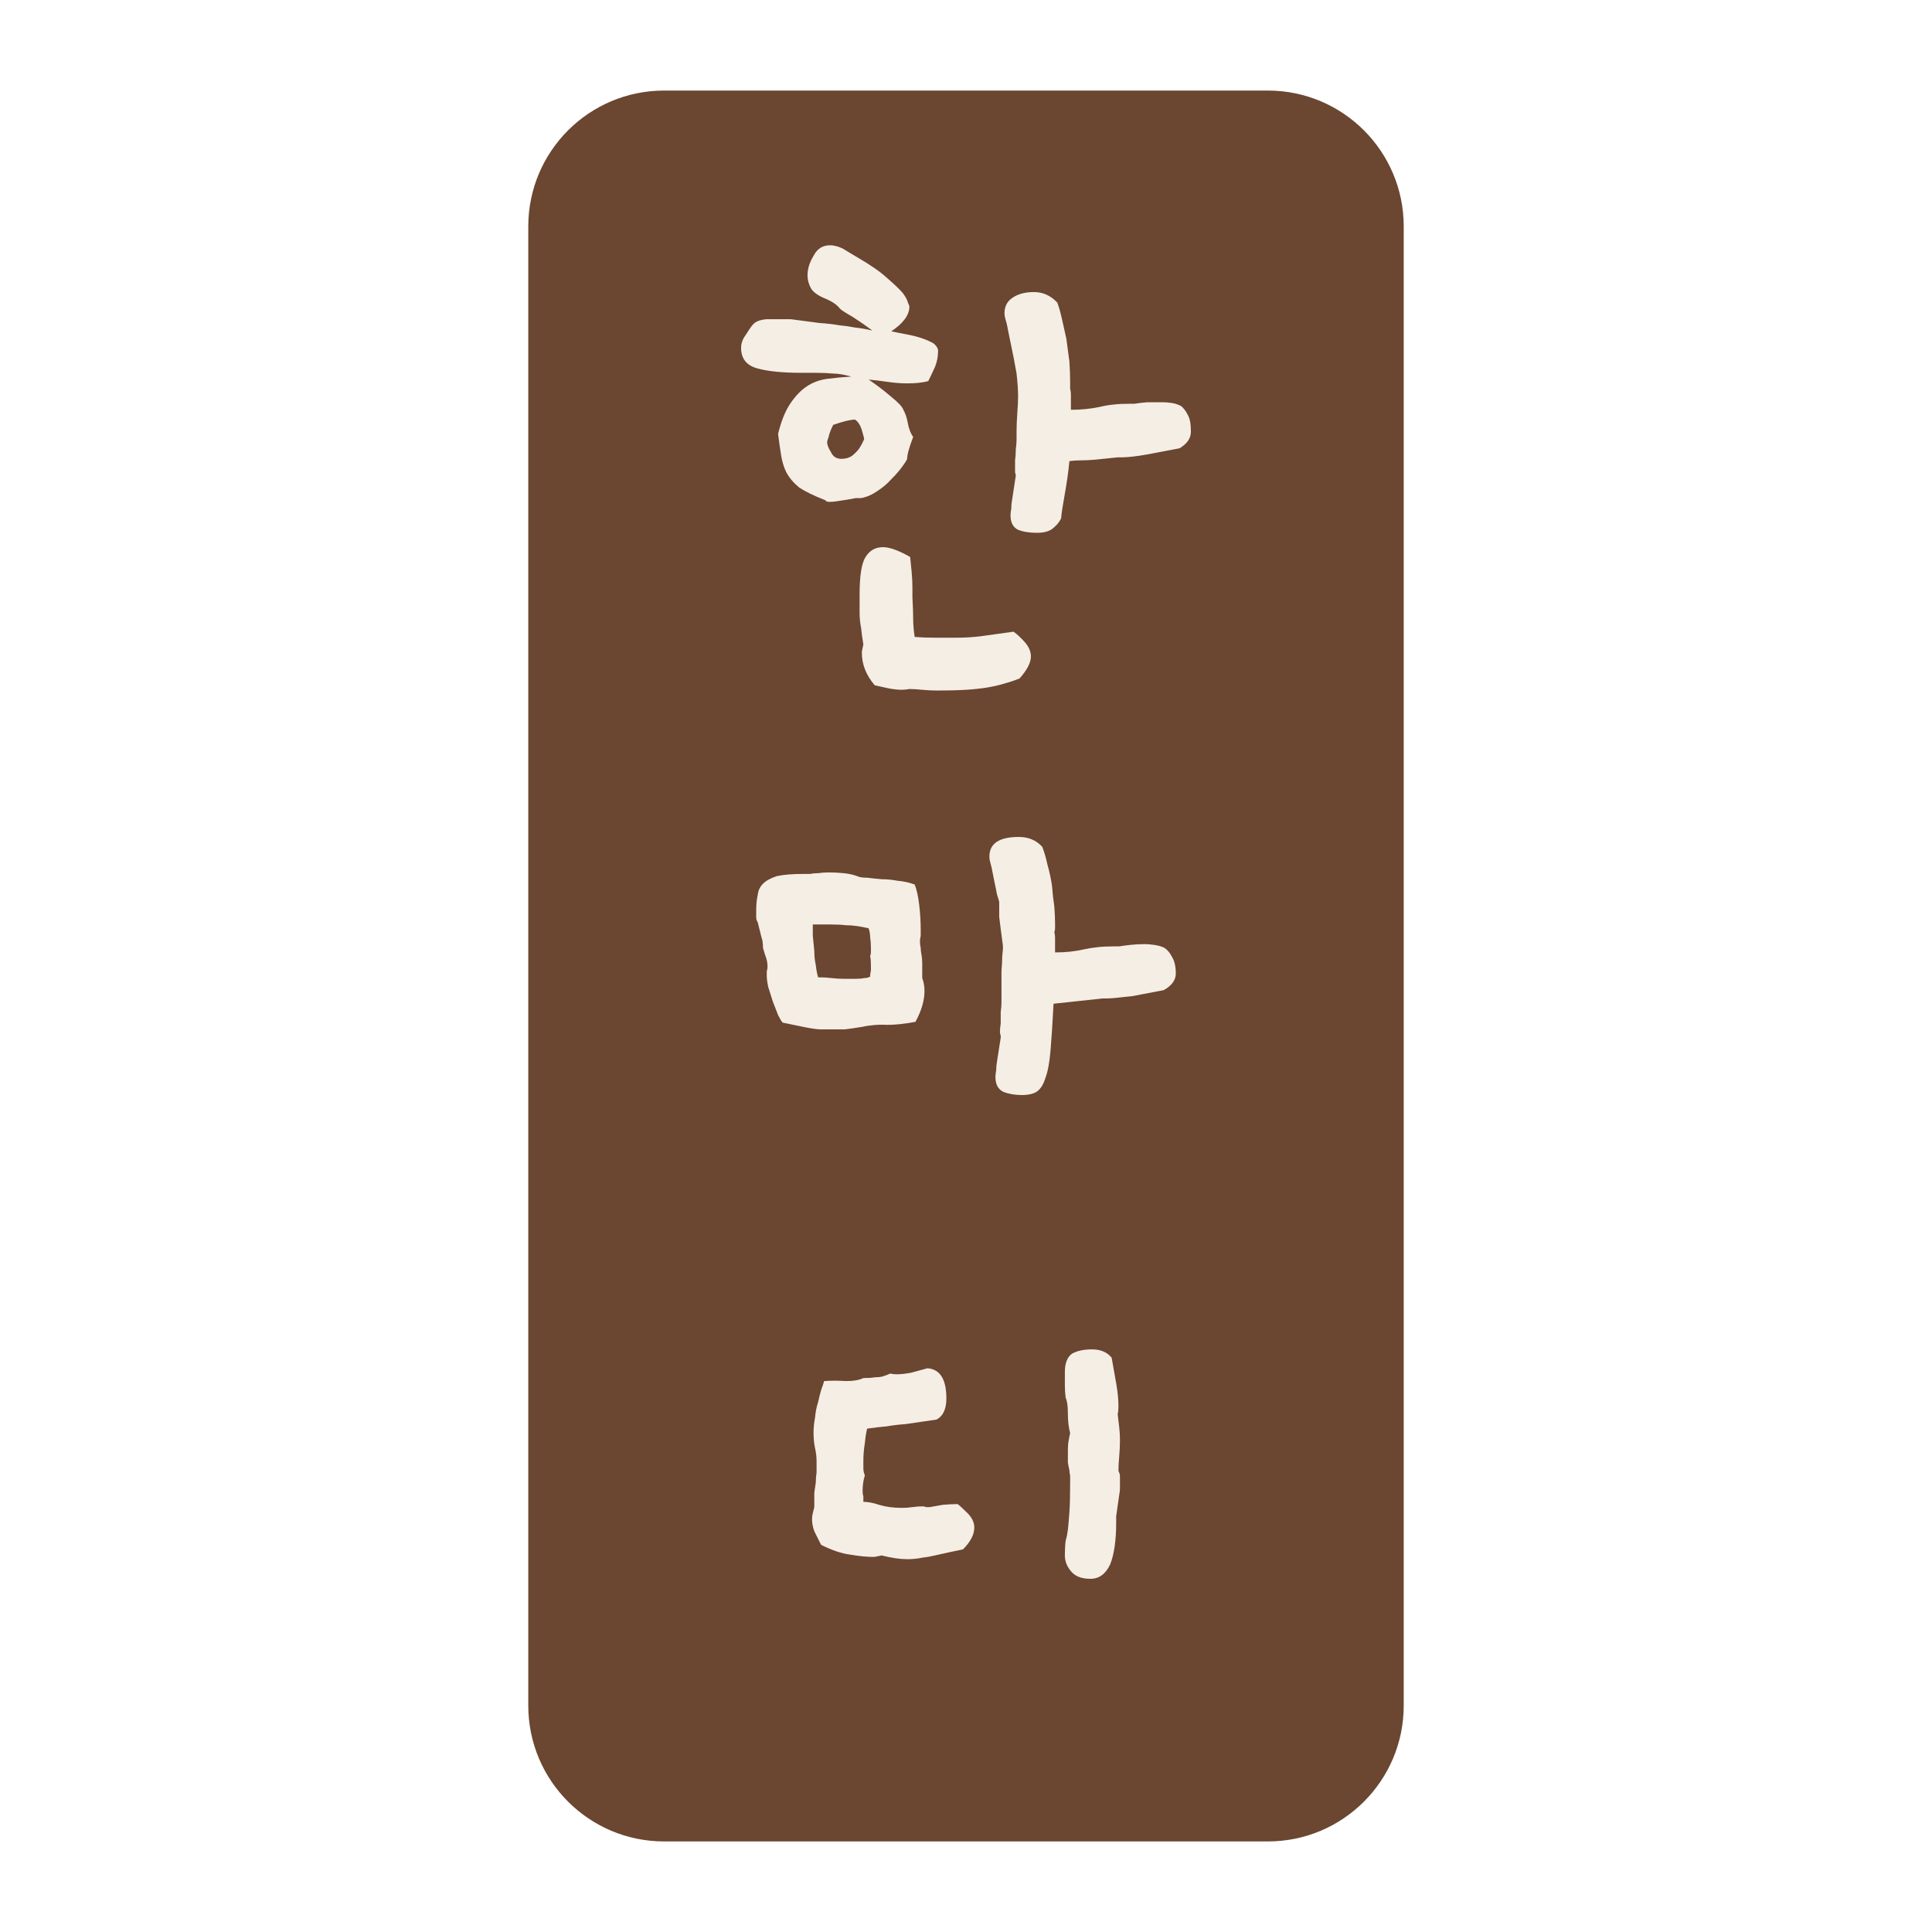
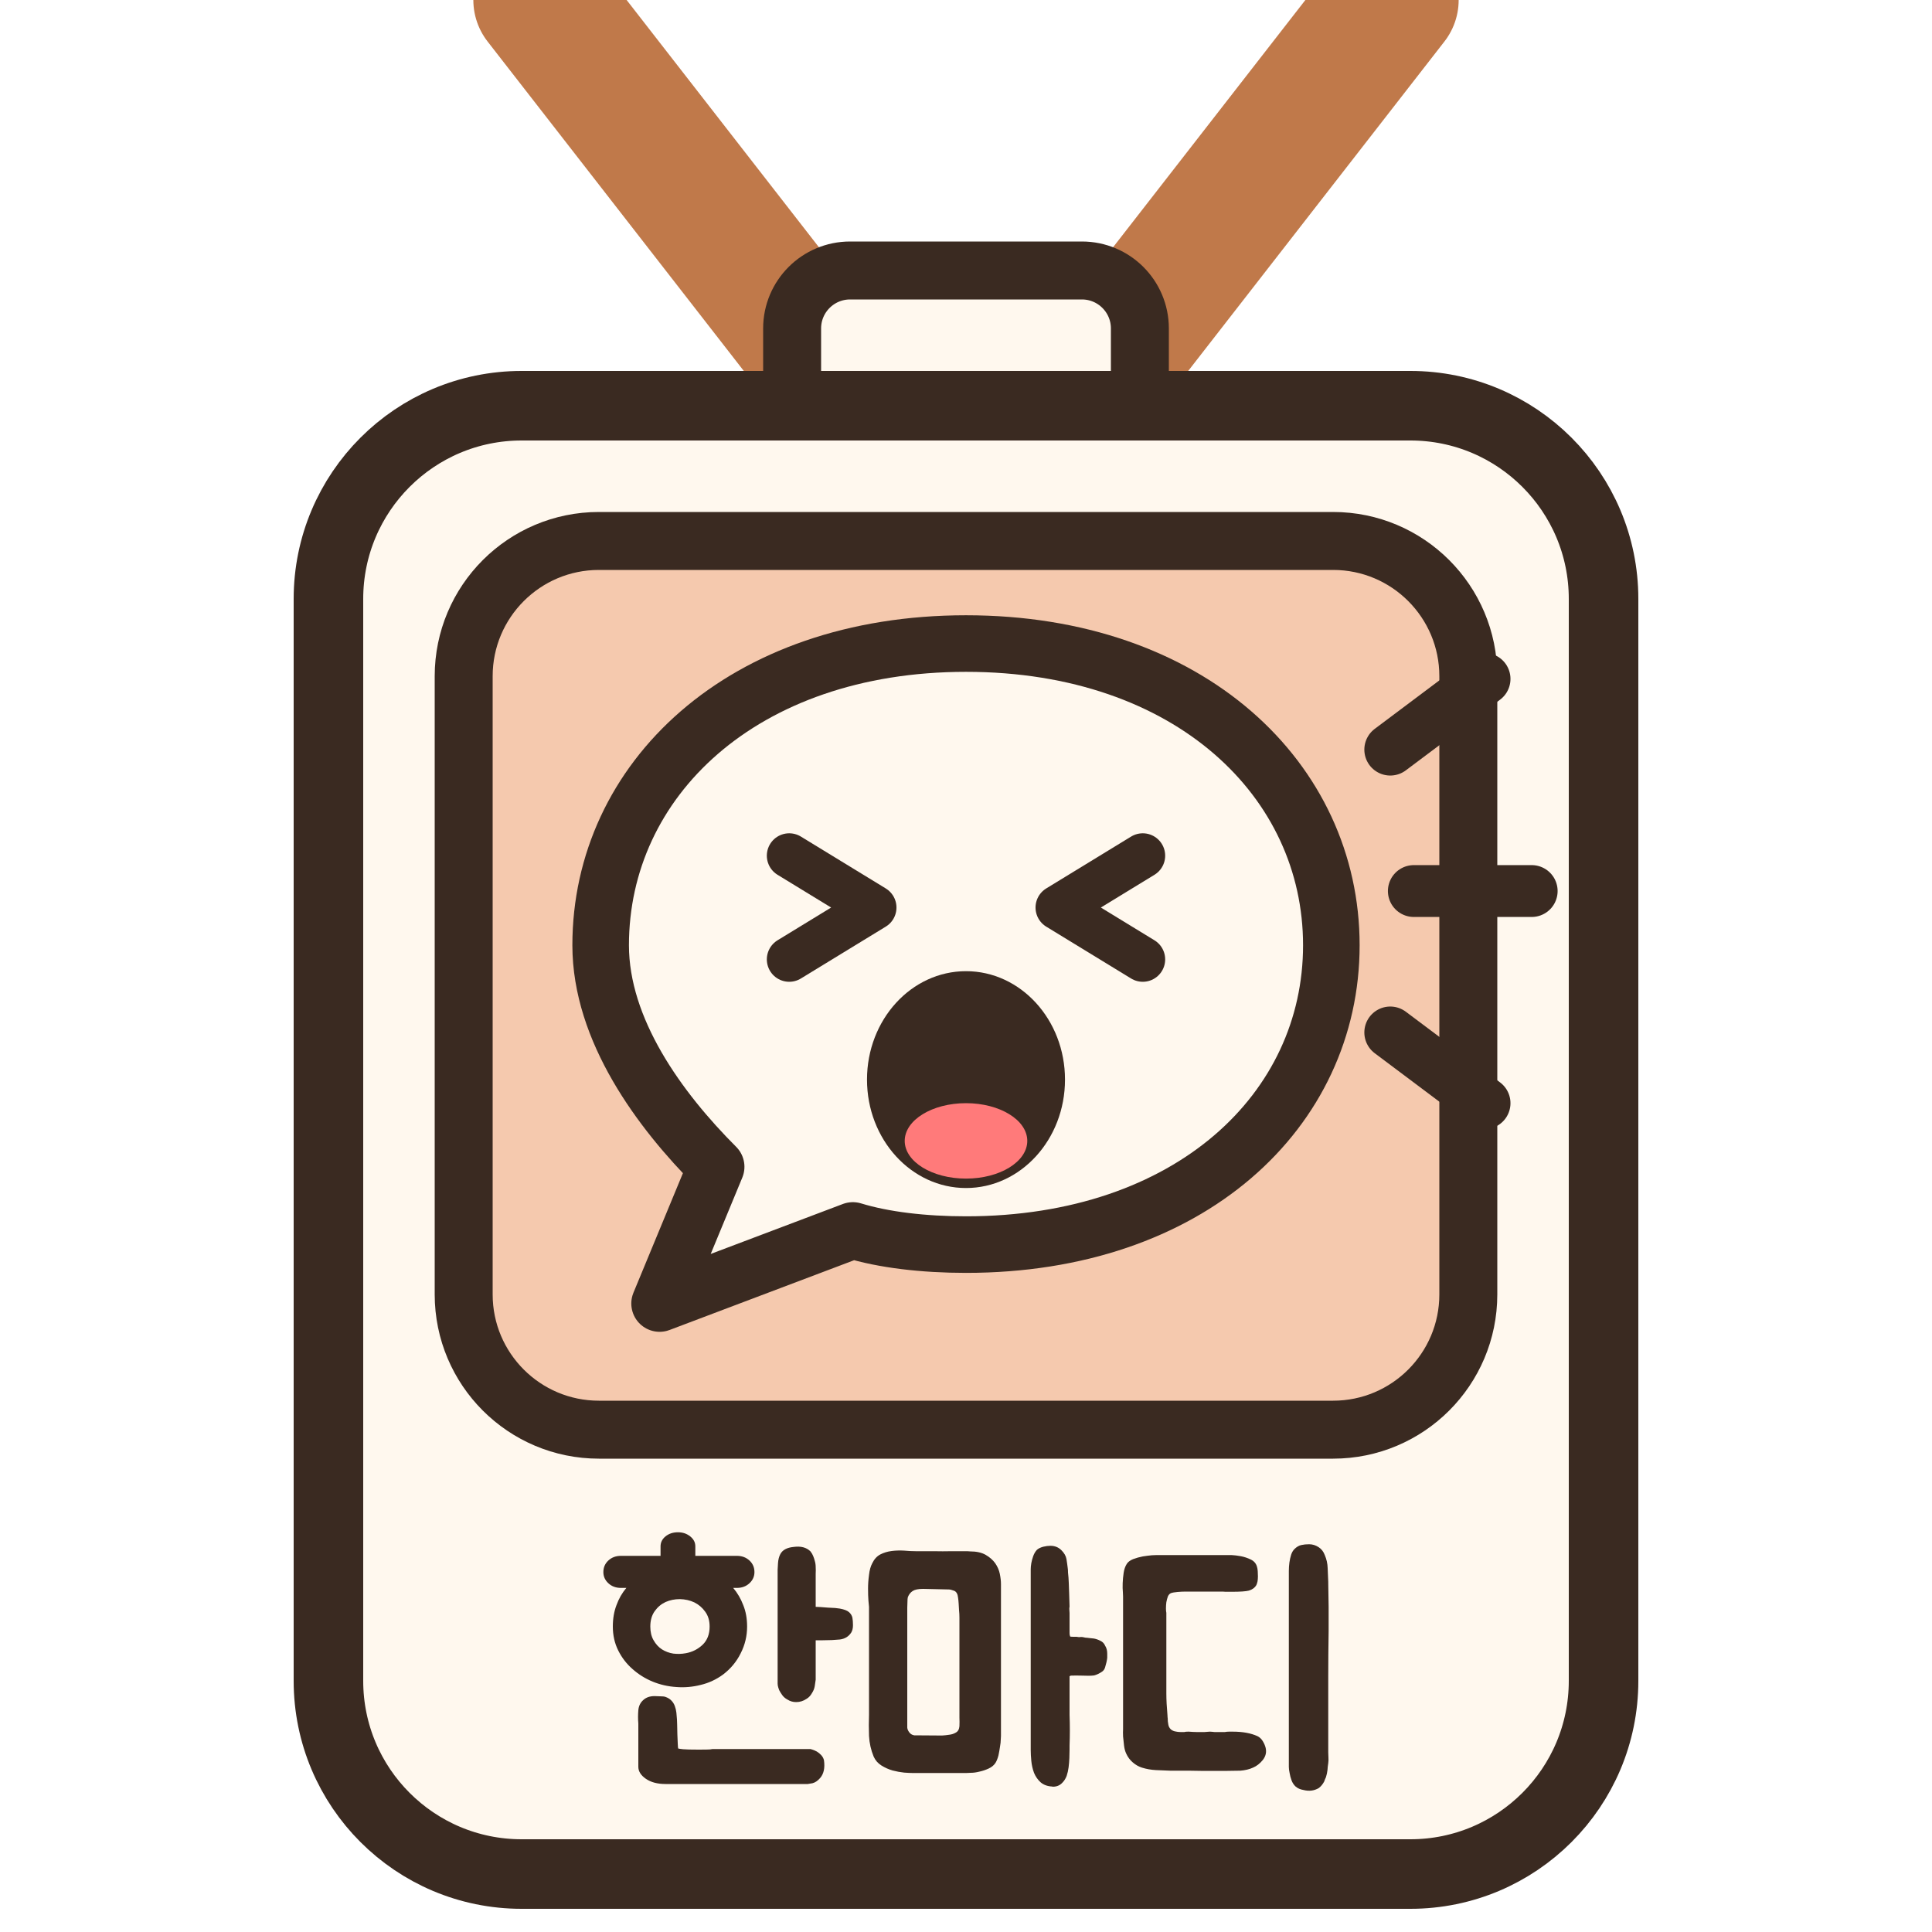
- <svg xmlns="http://www.w3.org/2000/svg" viewBox="0 0 256 256">
-   <rect x="70" y="12" width="116" height="232" rx="18" fill="#6B4630" />
-   <g fill="#F5EEE5">
-     <path d="M114.5 58.2Q114.2 58.9 113.8 59.5Q113.4 60 112.9 60.4Q112.3 60.8 111.5 60.8Q110.5 60.8 110.1 59.9Q109.6 59.1 109.6 58.6Q109.6 58.4 109.8 57.9Q109.9 57.3 110.4 56.3Q112.4 55.6 113.3 55.6Q113.9 56 114.2 57Q114.5 58 114.5 58.2ZM135.1 89.9Q136.6 88.2 136.6 87Q136.6 86 135.8 85.1Q135 84.2 134.3 83.7Q131.5 84.1 130 84.3Q128.4 84.5 126.7 84.5Q125.6 84.5 124 84.5Q122.4 84.5 121.2 84.4Q121 83.1 121 82Q121 80.9 120.9 79.1V77.8Q120.9 76.9 120.8 75.8Q120.7 74.8 120.6 73.8Q118.3 72.5 117 72.5Q115.5 72.5 114.7 73.8Q113.9 75 113.9 78.8Q113.9 79.3 113.9 79.7Q113.9 80.1 113.9 80.5V81.2Q113.9 82.2 114.1 83.2Q114.2 84.2 114.4 85.4Q114.2 86.2 114.2 86.5Q114.2 88.8 115.9 90.8Q116.8 91 117.7 91.2Q118.7 91.4 119.5 91.4Q119.9 91.4 120.5 91.3Q121.3 91.3 122.2 91.4Q123.2 91.5 124.2 91.5Q126.4 91.5 128 91.4Q129.6 91.3 130.8 91.1Q132 90.9 133 90.6Q134.1 90.3 135.1 89.9ZM115.6 43.8Q114.3 43.5 113.3 43.4Q112.3 43.2 111.2 43.1Q110.1 42.9 108.6 42.8Q107.1 42.6 104.8 42.3H103.8Q102.2 42.3 101.5 42.3Q100.7 42.4 100.3 42.6Q99.9 42.8 99.6 43.2Q99.3 43.6 98.8 44.4Q98.2 45.2 98.2 46.1Q98.2 48.2 100.3 48.8Q102.4 49.4 106.2 49.4H108.1Q109.4 49.4 110.4 49.5Q111.4 49.5 112.8 49.9Q111.1 50 109.6 50.2Q108.1 50.4 106.9 51.2Q105.7 52 104.7 53.5Q103.7 55 103.1 57.5Q103.3 59.1 103.5 60.3Q103.7 61.6 104.2 62.6Q104.8 63.7 105.9 64.6Q107.1 65.4 109.4 66.3Q109.4 66.5 110 66.5Q110.4 66.5 111 66.4Q111.6 66.3 112.3 66.2Q112.9 66.1 113.4 66Q113.9 66 113.9 66H114.1Q115.2 65.8 116.2 65.1Q117.3 64.4 118.1 63.5Q119 62.6 119.5 61.9Q120.1 61.1 120.2 60.8Q120.2 60 121 57.9Q120.5 57.2 120.3 56.1Q120.1 55 119.7 54.3Q119.5 53.7 118 52.5Q116.6 51.3 115.1 50.3Q116.3 50.4 117.6 50.6Q119 50.8 120.2 50.8Q121.9 50.8 123 50.5Q123.4 49.7 123.9 48.6Q124.3 47.6 124.3 46.5Q124.3 46 123.7 45.5Q123 45.1 122.1 44.8Q121.2 44.5 120.1 44.3Q119 44.1 118.1 43.9Q120.5 42.3 120.5 40.6Q120.5 40.5 120.3 40.1Q120.2 39.6 119.6 38.8Q118.9 38 117.5 36.8Q116.2 35.6 113.6 34.1L111.6 32.9Q110.7 32.5 110 32.5Q108.5 32.5 107.8 33.9Q107 35.2 107 36.5Q107 37.3 107.4 38.1Q107.8 38.9 109.2 39.5Q110.7 40.1 111.3 40.9Q111.6 41.2 113 42Q114.4 42.9 115.6 43.8ZM156.3 59.4Q157.8 58.5 157.8 57.2Q157.8 55.7 157.4 55Q157 54.2 156.5 53.8Q155.9 53.5 155.3 53.4Q154.6 53.3 154.1 53.3Q153.1 53.3 152 53.3Q150.9 53.4 150.3 53.5H149.7Q148.5 53.5 147.6 53.6Q146.6 53.7 145.8 53.9Q144.9 54.1 143.9 54.2Q143 54.3 141.9 54.3V53.2Q141.9 52.6 141.9 52.3Q141.9 51.9 141.8 51.5Q141.8 51.4 141.8 51.2Q141.8 50.9 141.8 50.6Q141.8 49.4 141.7 47.9Q141.5 46.4 141.3 44.9Q141 43.5 140.7 42.2Q140.4 40.9 140.1 40.1Q138.8 38.7 137 38.7Q135.2 38.7 134.1 39.5Q133.1 40.2 133.1 41.5Q133.1 41.8 133.2 42.2Q133.3 42.6 133.4 42.9L133.8 44.9Q134.4 47.7 134.7 49.5Q134.9 51.3 134.9 52.5Q134.9 53.4 134.8 54.7Q134.7 56.1 134.7 57.2V57.4Q134.7 57.6 134.7 58.2Q134.7 58.8 134.6 59.5Q134.6 60.3 134.5 61Q134.5 61.7 134.5 62.2Q134.5 62.4 134.5 62.6Q134.6 62.9 134.6 63L134.1 66.3Q134 66.8 134 67.4Q133.9 67.9 133.9 68.3Q133.9 69.7 134.9 70.2Q135.9 70.6 137.4 70.6Q138.7 70.6 139.4 70.1Q140.2 69.5 140.6 68.7Q140.7 67.6 141.1 65.4Q141.5 63.2 141.7 61.1Q142.4 61 143.2 61Q144.1 61 145.2 60.9L148.1 60.6H148.6Q149.2 60.6 150.1 60.5Q151 60.4 152.1 60.2Z" />
-     <path d="M154.2 131.2Q155.8 130.3 155.8 129Q155.8 127.6 155.3 126.8Q154.9 126 154.3 125.6Q153.7 125.3 152.9 125.2Q152.2 125.1 151.7 125.1Q150.7 125.1 149.8 125.2Q148.9 125.3 148.3 125.4H147.6Q146.4 125.4 145.5 125.5Q144.5 125.6 143.6 125.8Q142.7 126 141.8 126.1Q140.9 126.2 139.8 126.2V125Q139.8 124.6 139.8 124.2Q139.8 123.9 139.7 123.5Q139.8 123.3 139.8 123Q139.8 122.7 139.8 122.3Q139.8 121.4 139.7 120.1Q139.5 118.8 139.4 117.4Q139.2 116 138.8 114.6Q138.5 113.2 138.1 112.2Q136.9 110.9 135 110.9Q131.1 110.9 131.1 113.5Q131.1 113.9 131.2 114.2Q131.3 114.6 131.4 115L131.8 117Q132 117.9 132.1 118.5Q132.3 119.1 132.4 119.5Q132.4 119.6 132.4 119.8Q132.4 120 132.4 120.2Q132.4 120.7 132.4 121.5Q132.5 122.3 132.6 123.1Q132.7 123.9 132.8 124.6Q132.9 125.3 132.9 125.5Q132.9 125.9 132.8 126.7Q132.8 127.5 132.7 128.7V131.8V132.1Q132.7 132.3 132.7 132.8Q132.7 133.4 132.6 134.1Q132.6 134.9 132.6 135.6Q132.5 136.3 132.5 136.7Q132.5 137 132.6 137.2Q132.6 137.4 132.6 137.5L132.1 140.7Q132 141.3 132 141.8Q131.9 142.4 131.9 142.7Q131.9 144.2 133 144.7Q134.1 145.1 135.4 145.1Q136.6 145.1 137.3 144.7Q138.1 144.2 138.5 142.9Q139 141.6 139.2 139.2Q139.4 136.9 139.6 133L146.1 132.3H146.6Q147.2 132.3 148.1 132.2Q148.9 132.1 150 132ZM122.2 129.6Q122.2 128.4 122.2 127.7Q122.2 127 122.1 126.5Q122 126 122 125.6Q121.9 125.2 121.9 124.7Q121.9 124.4 122 124Q122 123.7 122 123.3Q122 121.6 121.8 119.9Q121.6 118.2 121.2 117.2Q120.1 116.8 118.9 116.7Q117.8 116.5 116.8 116.5Q115.7 116.4 114.9 116.3Q114 116.3 113.6 116.1Q112.8 115.8 111.8 115.7Q110.7 115.6 109.8 115.6Q109.1 115.6 108.4 115.7Q107.8 115.7 107.4 115.8H106.5Q104.2 115.8 102.9 116.1Q101.7 116.5 101.1 117.1Q100.5 117.7 100.4 118.6Q100.2 119.5 100.2 120.6Q100.2 121 100.2 121.5Q100.2 121.9 100.4 122.2Q100.8 123.8 100.9 124.2Q101.1 124.7 101.1 125.6Q101.2 125.9 101.4 126.6Q101.7 127.3 101.7 128.1Q101.7 128.4 101.6 128.7Q101.6 129 101.6 129.3Q101.6 129.9 101.8 130.8Q102.1 131.8 102.4 132.7Q102.8 133.7 103.1 134.5Q103.5 135.3 103.7 135.5Q105.1 135.8 106.6 136.1Q108.1 136.4 108.8 136.4H110.8Q111.1 136.4 111.9 136.4Q112.8 136.3 114 136.1Q115.9 135.7 117.5 135.8Q119.2 135.8 121.3 135.4Q122.5 133.2 122.5 131.3Q122.5 130.4 122.2 129.6ZM115.3 129.4Q115 129.6 114.5 129.6Q114.1 129.7 113.3 129.7H112.5H111.9Q111 129.7 110.2 129.6Q109.4 129.5 108.4 129.5Q108.2 128.8 108.1 127.9Q107.9 127 107.9 126Q107.8 125 107.7 124Q107.7 123.1 107.7 122.5Q109.2 122.5 110.2 122.5Q111.3 122.5 112.1 122.6Q112.8 122.6 113.5 122.7Q114.2 122.8 115.1 123Q115.3 123.6 115.3 124.2Q115.4 124.8 115.4 125.6Q115.4 125.9 115.4 126.2Q115.4 126.4 115.3 126.7Q115.4 127.1 115.4 127.9Q115.4 128.2 115.4 128.6Q115.3 129 115.3 129.4Z" />
-     <path d="M148.2 194.9Q148.2 194.1 148.3 193Q148.4 191.9 148.4 190.8Q148.4 189.9 148.3 189.1Q148.2 188.2 148.1 187.4Q148.2 187 148.2 186.3Q148.2 185 147.9 183.3Q147.6 181.6 147.3 179.9Q146.4 178.8 144.7 178.8Q143 178.8 142 179.4Q141.1 180.1 141.1 181.8Q141.1 182.6 141.1 183.5Q141.1 184.4 141.2 185.2Q141.5 185.8 141.5 187.3Q141.5 188.8 141.8 189.9Q141.7 190.3 141.6 190.9Q141.5 191.4 141.5 192.1Q141.5 193.2 141.5 193.8Q141.6 194.4 141.7 194.8Q141.7 195.2 141.8 195.5Q141.8 195.9 141.8 196.4Q141.8 199 141.7 200.4Q141.6 201.8 141.5 202.7Q141.4 203.5 141.2 204.2Q141.1 205 141.1 206.1Q141.1 207.3 142 208.3Q142.8 209.2 144.5 209.2Q146.2 209.2 147.1 207.3Q147.9 205.3 147.9 201.7V200.9L148.3 198.1Q148.4 197.6 148.4 197.2Q148.4 196.8 148.4 196.4Q148.4 196 148.4 195.6Q148.4 195.3 148.2 194.9ZM114.4 199H114.2Q113.8 199 113.8 199Q113.8 199.1 114.1 199.3Q114.3 199.5 114.4 199.4ZM114.4 199Q114.4 198.7 114.4 198.3Q114.3 198 114.3 197.6Q114.3 196.4 114.6 195.5Q114.4 195 114.4 194.6Q114.4 194.1 114.4 193.6Q114.4 192.4 114.6 191.2Q114.7 190.1 114.9 189.3Q116.3 189.1 117.5 189Q118.6 188.8 120 188.7L124.1 188.1Q125.4 187.4 125.4 185.3Q125.4 181.5 122.9 181.3L120.7 181.9Q119.6 182.1 118.8 182.1Q118.3 182.1 118 182Q117.7 182.1 117.5 182.2Q117.2 182.3 116.9 182.4Q116.5 182.5 115.9 182.5Q115.4 182.6 114.4 182.6Q113.6 183 112.1 183Q110.5 182.9 109.2 183Q109.1 183.4 108.8 184.2Q108.6 184.9 108.4 185.8Q108.1 186.7 108 187.8Q107.8 188.9 107.8 189.8Q107.8 191 108 191.9Q108.2 192.8 108.2 193.6Q108.2 194.5 108.2 195.1Q108.1 195.8 108.1 196.4Q108 197 107.9 197.8Q107.9 198.6 107.9 199.7Q107.8 200.1 107.7 200.5Q107.6 200.9 107.6 201.3Q107.6 202.1 107.9 202.9Q108.3 203.7 108.8 204.7Q111 205.8 112.7 206Q114.4 206.3 115.8 206.3Q116 206.3 116.3 206.2Q116.5 206.2 116.8 206.1Q118.8 206.6 120.2 206.6Q121.3 206.6 122.2 206.4Q123.1 206.3 123.9 206.1Q124.8 205.9 125.7 205.7Q126.6 205.5 127.6 205.3Q129.1 203.8 129.1 202.4Q129.1 201.4 128.2 200.5Q127.3 199.6 126.9 199.3Q126 199.3 124.9 199.4Q123.7 199.6 123.2 199.7Q122.9 199.7 122.7 199.7Q122.5 199.6 122.3 199.6Q121.6 199.6 120.9 199.7Q120.3 199.8 119.5 199.8Q117.8 199.8 116.5 199.4Q115.3 199 114.4 199Z" />
+ <svg xmlns="http://www.w3.org/2000/svg" viewBox="0 0 100 100">
+   <defs>
+     <clipPath id="photo">
+       <rect x="24" y="28" width="52" height="46" rx="7" />
+     </clipPath>
+   </defs>
+   <path d="M28 0l14 18M72 0L58 18" stroke="#C0794A" stroke-width="7" stroke-linecap="round" />
+   <rect x="41" y="14" width="18" height="10" rx="3" fill="#FFF8EE" stroke="#3A2A21" stroke-width="3" stroke-linejoin="round" stroke-linecap="round" />
+   <rect x="17" y="21" width="66" height="76" rx="10" fill="#FFF8EE" stroke="#3A2A21" stroke-width="3.6" stroke-linejoin="round" stroke-linecap="round" />
+   <rect x="24" y="28" width="52" height="46" rx="7" fill="#F5C9AE" />
+   <g clip-path="url(#photo)">
+     <g transform="translate(50 51) scale(1.22) translate(-50 -50)">
+       <path d="M50 35.5c9.5 0 15.5 5.8 15.5 12.8S59.5 61 50 61c-1.8 0-3.5-.2-4.8-.6L37 63.5l2.4-5.8c-2.4-2.4-4.9-5.8-4.9-9.4 0-7 6-12.8 15.5-12.8z" fill="#FFF8EE" stroke="#3A2A21" stroke-width="2.4" stroke-linejoin="round" stroke-linecap="round" />
+       <path d="M42.5 44.5l3.6 2.2-3.6 2.2M57.5 44.5l-3.6 2.2 3.6 2.2" fill="none" stroke="#3A2A21" stroke-width="1.9" stroke-linejoin="round" stroke-linecap="round" />
+       <ellipse cx="50" cy="54" rx="4.2" ry="4.6" fill="#3A2A21" />
+       <ellipse cx="50" cy="56.6" rx="2.6" ry="1.6" fill="#FF7A7A" />
+     </g>
  </g>
+   <rect x="24" y="28" width="52" height="46" rx="7" fill="none" stroke="#3A2A21" stroke-width="3" stroke-linejoin="round" stroke-linecap="round" />
+   <g transform="translate(50 51) scale(1.22) translate(-50 -50)">
+     <path d="M68 40l4-3M69 46h5M68 52l4 3" fill="none" stroke="#3A2A21" stroke-width="2.2" stroke-linejoin="round" stroke-linecap="round" />
+   </g>
+   <path d="M38.67 84.19Q38.67 84.92 38.34 85.57Q38.02 86.22 37.43 86.67Q36.9 87.06 36.27 87.21Q35.64 87.37 35.01 87.32Q34.37 87.28 33.78 87.04Q33.2 86.8 32.74 86.39Q32.28 85.99 32 85.43Q31.72 84.87 31.72 84.19Q31.72 83.57 31.91 83.08Q32.09 82.58 32.42 82.19H32.14Q31.75 82.19 31.49 81.95Q31.23 81.71 31.23 81.37Q31.23 81.01 31.49 80.77Q31.75 80.53 32.14 80.53H34.19V80.04Q34.19 79.73 34.45 79.52Q34.71 79.31 35.09 79.31Q35.46 79.31 35.72 79.52Q35.99 79.73 35.99 80.04V80.53H38.14Q38.53 80.53 38.79 80.77Q39.05 81.01 39.05 81.37Q39.05 81.71 38.79 81.95Q38.53 82.19 38.14 82.19H37.95Q38.28 82.58 38.47 83.08Q38.67 83.57 38.67 84.19ZM34.45 92.34Q33.82 92.34 33.43 92.07Q33.04 91.8 33.04 91.45V89.21Q33.01 88.87 33.04 88.52Q33.07 88.19 33.3 87.99Q33.52 87.79 33.88 87.79Q33.95 87.79 34.16 87.8Q34.36 87.8 34.44 87.83Q34.64 87.9 34.75 88.02Q34.87 88.14 34.93 88.31Q34.99 88.47 35.01 88.65Q35.02 88.83 35.04 89Q35.04 89.06 35.05 89.28Q35.06 89.51 35.06 89.76Q35.07 90.02 35.08 90.24Q35.09 90.45 35.1 90.5Q35.15 90.52 35.36 90.54Q35.57 90.56 36.14 90.56Q36.64 90.56 36.75 90.55Q36.87 90.53 36.88 90.53H41.95Q41.95 90.53 42.05 90.56Q42.15 90.59 42.28 90.66Q42.4 90.73 42.51 90.85Q42.62 90.97 42.65 91.12Q42.73 91.71 42.45 92.03Q42.26 92.25 42.05 92.3Q41.83 92.34 41.81 92.34ZM42.22 84.9V86.94Q42.2 87.11 42.17 87.28Q42.14 87.46 42.03 87.63Q41.92 87.83 41.75 87.93Q41.5 88.1 41.21 88.1Q40.96 88.1 40.76 87.97Q40.59 87.88 40.49 87.74Q40.39 87.6 40.33 87.48Q40.28 87.35 40.26 87.25Q40.25 87.15 40.25 87.15V81.25Q40.25 81.17 40.27 80.9Q40.29 80.63 40.39 80.44Q40.56 80.12 41.07 80.07Q41.64 79.99 41.95 80.3Q42.05 80.43 42.09 80.54Q42.14 80.66 42.17 80.78Q42.22 80.94 42.22 81.11Q42.23 81.28 42.22 81.45V83.17Q42.28 83.17 42.46 83.18Q42.65 83.2 42.85 83.21Q43.05 83.22 43.23 83.23Q43.41 83.25 43.47 83.26Q43.8 83.32 43.94 83.44Q44.08 83.56 44.12 83.73Q44.15 83.9 44.15 84.12Q44.15 84.35 44.06 84.5Q43.86 84.81 43.47 84.86Q43.08 84.9 42.59 84.9ZM35.5 85.57Q36 85.48 36.37 85.13Q36.73 84.78 36.73 84.19Q36.73 83.73 36.5 83.42Q36.28 83.11 35.94 82.94Q35.6 82.78 35.19 82.77Q34.79 82.77 34.45 82.92Q34.11 83.08 33.89 83.39Q33.66 83.71 33.66 84.19Q33.66 84.61 33.83 84.9Q34 85.2 34.26 85.37Q34.53 85.54 34.85 85.59Q35.18 85.63 35.5 85.57ZM49.25 80.29Q49.27 80.29 49.42 80.29Q49.56 80.29 49.74 80.29Q49.92 80.29 50.07 80.29Q50.21 80.3 50.21 80.3Q50.71 80.3 51.02 80.48Q51.33 80.66 51.51 80.91Q51.69 81.17 51.75 81.46Q51.81 81.76 51.81 81.99V89.85Q51.81 89.86 51.8 90.03Q51.8 90.19 51.76 90.41Q51.73 90.62 51.68 90.86Q51.62 91.09 51.53 91.24Q51.41 91.43 51.17 91.54Q50.93 91.65 50.69 91.7Q50.45 91.76 50.25 91.76Q50.04 91.77 50.03 91.77H47.22Q47.08 91.77 46.8 91.75Q46.51 91.72 46.2 91.64Q45.89 91.55 45.62 91.38Q45.35 91.21 45.22 90.92Q45.01 90.41 44.98 89.85Q44.96 89.29 44.98 88.75V83.17Q44.98 83.12 44.95 82.85Q44.93 82.58 44.93 82.23Q44.93 81.88 44.98 81.52Q45.02 81.15 45.15 80.91Q45.3 80.6 45.56 80.46Q45.83 80.32 46.15 80.28Q46.46 80.24 46.8 80.26Q47.13 80.29 47.41 80.29Q47.9 80.29 48.35 80.29Q48.79 80.3 49.25 80.29ZM55.96 84.73Q56.04 84.73 56.11 84.75Q56.18 84.77 56.26 84.77Q56.34 84.78 56.43 84.79Q56.52 84.8 56.62 84.81Q56.79 84.84 56.96 84.93Q57.13 85.01 57.2 85.18Q57.31 85.35 57.31 85.59Q57.31 85.71 57.31 85.81Q57.3 85.91 57.27 86.04Q57.24 86.16 57.2 86.3Q57.16 86.44 57.05 86.52Q56.83 86.67 56.63 86.72Q56.38 86.75 56.03 86.73Q55.67 86.72 55.42 86.73Q55.41 86.73 55.39 86.75H55.38L55.36 86.76V86.81Q55.36 87 55.36 87.25Q55.36 87.51 55.36 87.78Q55.36 88.05 55.36 88.31Q55.36 88.56 55.36 88.76Q55.39 89.57 55.36 90.35V90.56Q55.36 90.76 55.35 91Q55.34 91.24 55.31 91.48Q55.28 91.71 55.21 91.92Q55.13 92.13 54.99 92.27Q54.8 92.48 54.49 92.48Q54.49 92.48 54.46 92.47Q54.09 92.45 53.86 92.25Q53.64 92.05 53.52 91.76Q53.41 91.46 53.38 91.14Q53.35 90.83 53.35 90.58V81.37Q53.35 81.36 53.35 81.22Q53.35 81.09 53.38 80.91Q53.41 80.74 53.48 80.54Q53.55 80.35 53.67 80.22Q53.78 80.12 53.99 80.06Q54.2 80.01 54.37 80.01Q54.71 80.01 54.94 80.24Q55.16 80.46 55.2 80.7Q55.24 80.94 55.27 81.2Q55.28 81.26 55.28 81.39Q55.31 81.65 55.32 81.93Q55.33 82.21 55.34 82.49Q55.34 82.66 55.35 82.82Q55.36 82.98 55.36 83.15Q55.34 83.25 55.35 83.33Q55.36 83.42 55.36 83.49V84.36Q55.36 84.44 55.36 84.53Q55.36 84.63 55.39 84.7Q55.39 84.72 55.55 84.72Q55.7 84.72 55.72 84.72Q55.86 84.75 55.93 84.73ZM46.96 89.42Q46.97 89.54 47.06 89.66Q47.15 89.79 47.32 89.82L48.76 89.83Q48.94 89.82 49.13 89.79Q49.32 89.77 49.47 89.68Q49.64 89.59 49.66 89.35Q49.67 89.12 49.66 88.9V88.73Q49.66 88.53 49.66 88.38Q49.66 88.24 49.66 88.1Q49.66 87.96 49.66 87.81Q49.66 87.66 49.66 87.46V83.73Q49.66 83.53 49.64 83.34Q49.63 83.17 49.62 83Q49.61 82.83 49.59 82.7Q49.56 82.41 49.39 82.34Q49.21 82.27 49.11 82.27H49.1L47.78 82.24Q47.41 82.24 47.24 82.35Q47.07 82.46 46.99 82.67Q46.97 82.75 46.97 82.9Q46.96 83.04 46.96 83.21Q46.96 83.37 46.96 83.53Q46.96 83.7 46.96 83.79ZM65.08 89.86Q65.25 89.94 65.36 90.12Q65.47 90.3 65.51 90.47Q65.59 90.81 65.36 91.1Q65.14 91.37 64.86 91.49Q64.58 91.62 64.2 91.65Q63.87 91.66 63.53 91.66Q63.19 91.66 62.78 91.66Q62.41 91.66 62.15 91.66Q61.89 91.66 61.53 91.65H60.57Q60.21 91.63 59.83 91.62Q59.45 91.6 59.1 91.49Q58.85 91.41 58.63 91.22Q58.41 91.03 58.29 90.76Q58.21 90.59 58.18 90.35Q58.15 90.1 58.13 89.88Q58.12 89.66 58.13 89.5Q58.13 89.34 58.13 89.32V82.64Q58.13 82.61 58.12 82.41Q58.1 82.21 58.11 81.94Q58.12 81.68 58.16 81.41Q58.2 81.14 58.32 80.95Q58.41 80.8 58.65 80.7Q58.89 80.61 59.15 80.56Q59.41 80.52 59.62 80.5Q59.82 80.49 59.87 80.49H63.5Q63.51 80.49 63.74 80.49Q63.96 80.5 64.23 80.55Q64.49 80.6 64.74 80.72Q64.99 80.84 65.06 81.09Q65.09 81.18 65.1 81.32Q65.11 81.45 65.11 81.59Q65.11 81.73 65.09 81.85Q65.06 81.98 65.03 82.04Q64.91 82.25 64.64 82.33Q64.4 82.39 63.76 82.39Q63.56 82.39 63.43 82.39Q63.3 82.38 63.28 82.38H61.39Q61.17 82.38 60.95 82.4Q60.72 82.42 60.61 82.46Q60.51 82.5 60.45 82.63Q60.4 82.77 60.37 82.93Q60.35 83.09 60.35 83.25Q60.35 83.4 60.37 83.48V87.18Q60.37 87.21 60.37 87.67Q60.37 88.13 60.43 88.81Q60.43 88.89 60.44 88.93Q60.44 89.11 60.47 89.25Q60.49 89.4 60.6 89.51Q60.71 89.6 60.84 89.62Q60.97 89.65 61.1 89.65H61.3Q61.36 89.63 61.5 89.63H61.53Q61.79 89.65 61.94 89.65Q62.09 89.65 62.35 89.65Q62.54 89.63 62.61 89.63Q62.69 89.63 62.86 89.65H63.4Q63.51 89.63 63.61 89.63Q63.71 89.63 63.81 89.63Q64.57 89.63 65.08 89.86ZM68.75 91.26Q68.72 91.45 68.71 91.62Q68.69 91.8 68.63 91.99Q68.6 92.05 68.58 92.1Q68.57 92.14 68.54 92.21Q68.43 92.42 68.26 92.55Q67.9 92.76 67.47 92.65Q67.22 92.61 67.06 92.47Q66.92 92.34 66.85 92.15Q66.78 91.96 66.75 91.77Q66.71 91.59 66.71 91.45Q66.71 91.31 66.71 91.29V81.71Q66.71 81.53 66.71 81.31Q66.71 81.09 66.74 80.87Q66.77 80.66 66.83 80.47Q66.89 80.29 67 80.18Q67.17 80.01 67.36 79.97Q67.54 79.93 67.76 79.93Q68.02 79.93 68.25 80.08Q68.47 80.22 68.57 80.49Q68.71 80.81 68.72 81.17Q68.74 81.53 68.75 81.88V81.96Q68.78 83.15 68.77 84.41Q68.75 85.66 68.75 86.78V90.7Q68.75 90.84 68.76 90.98Q68.77 91.12 68.75 91.26Z" fill="#3A2A21" />
</svg>
